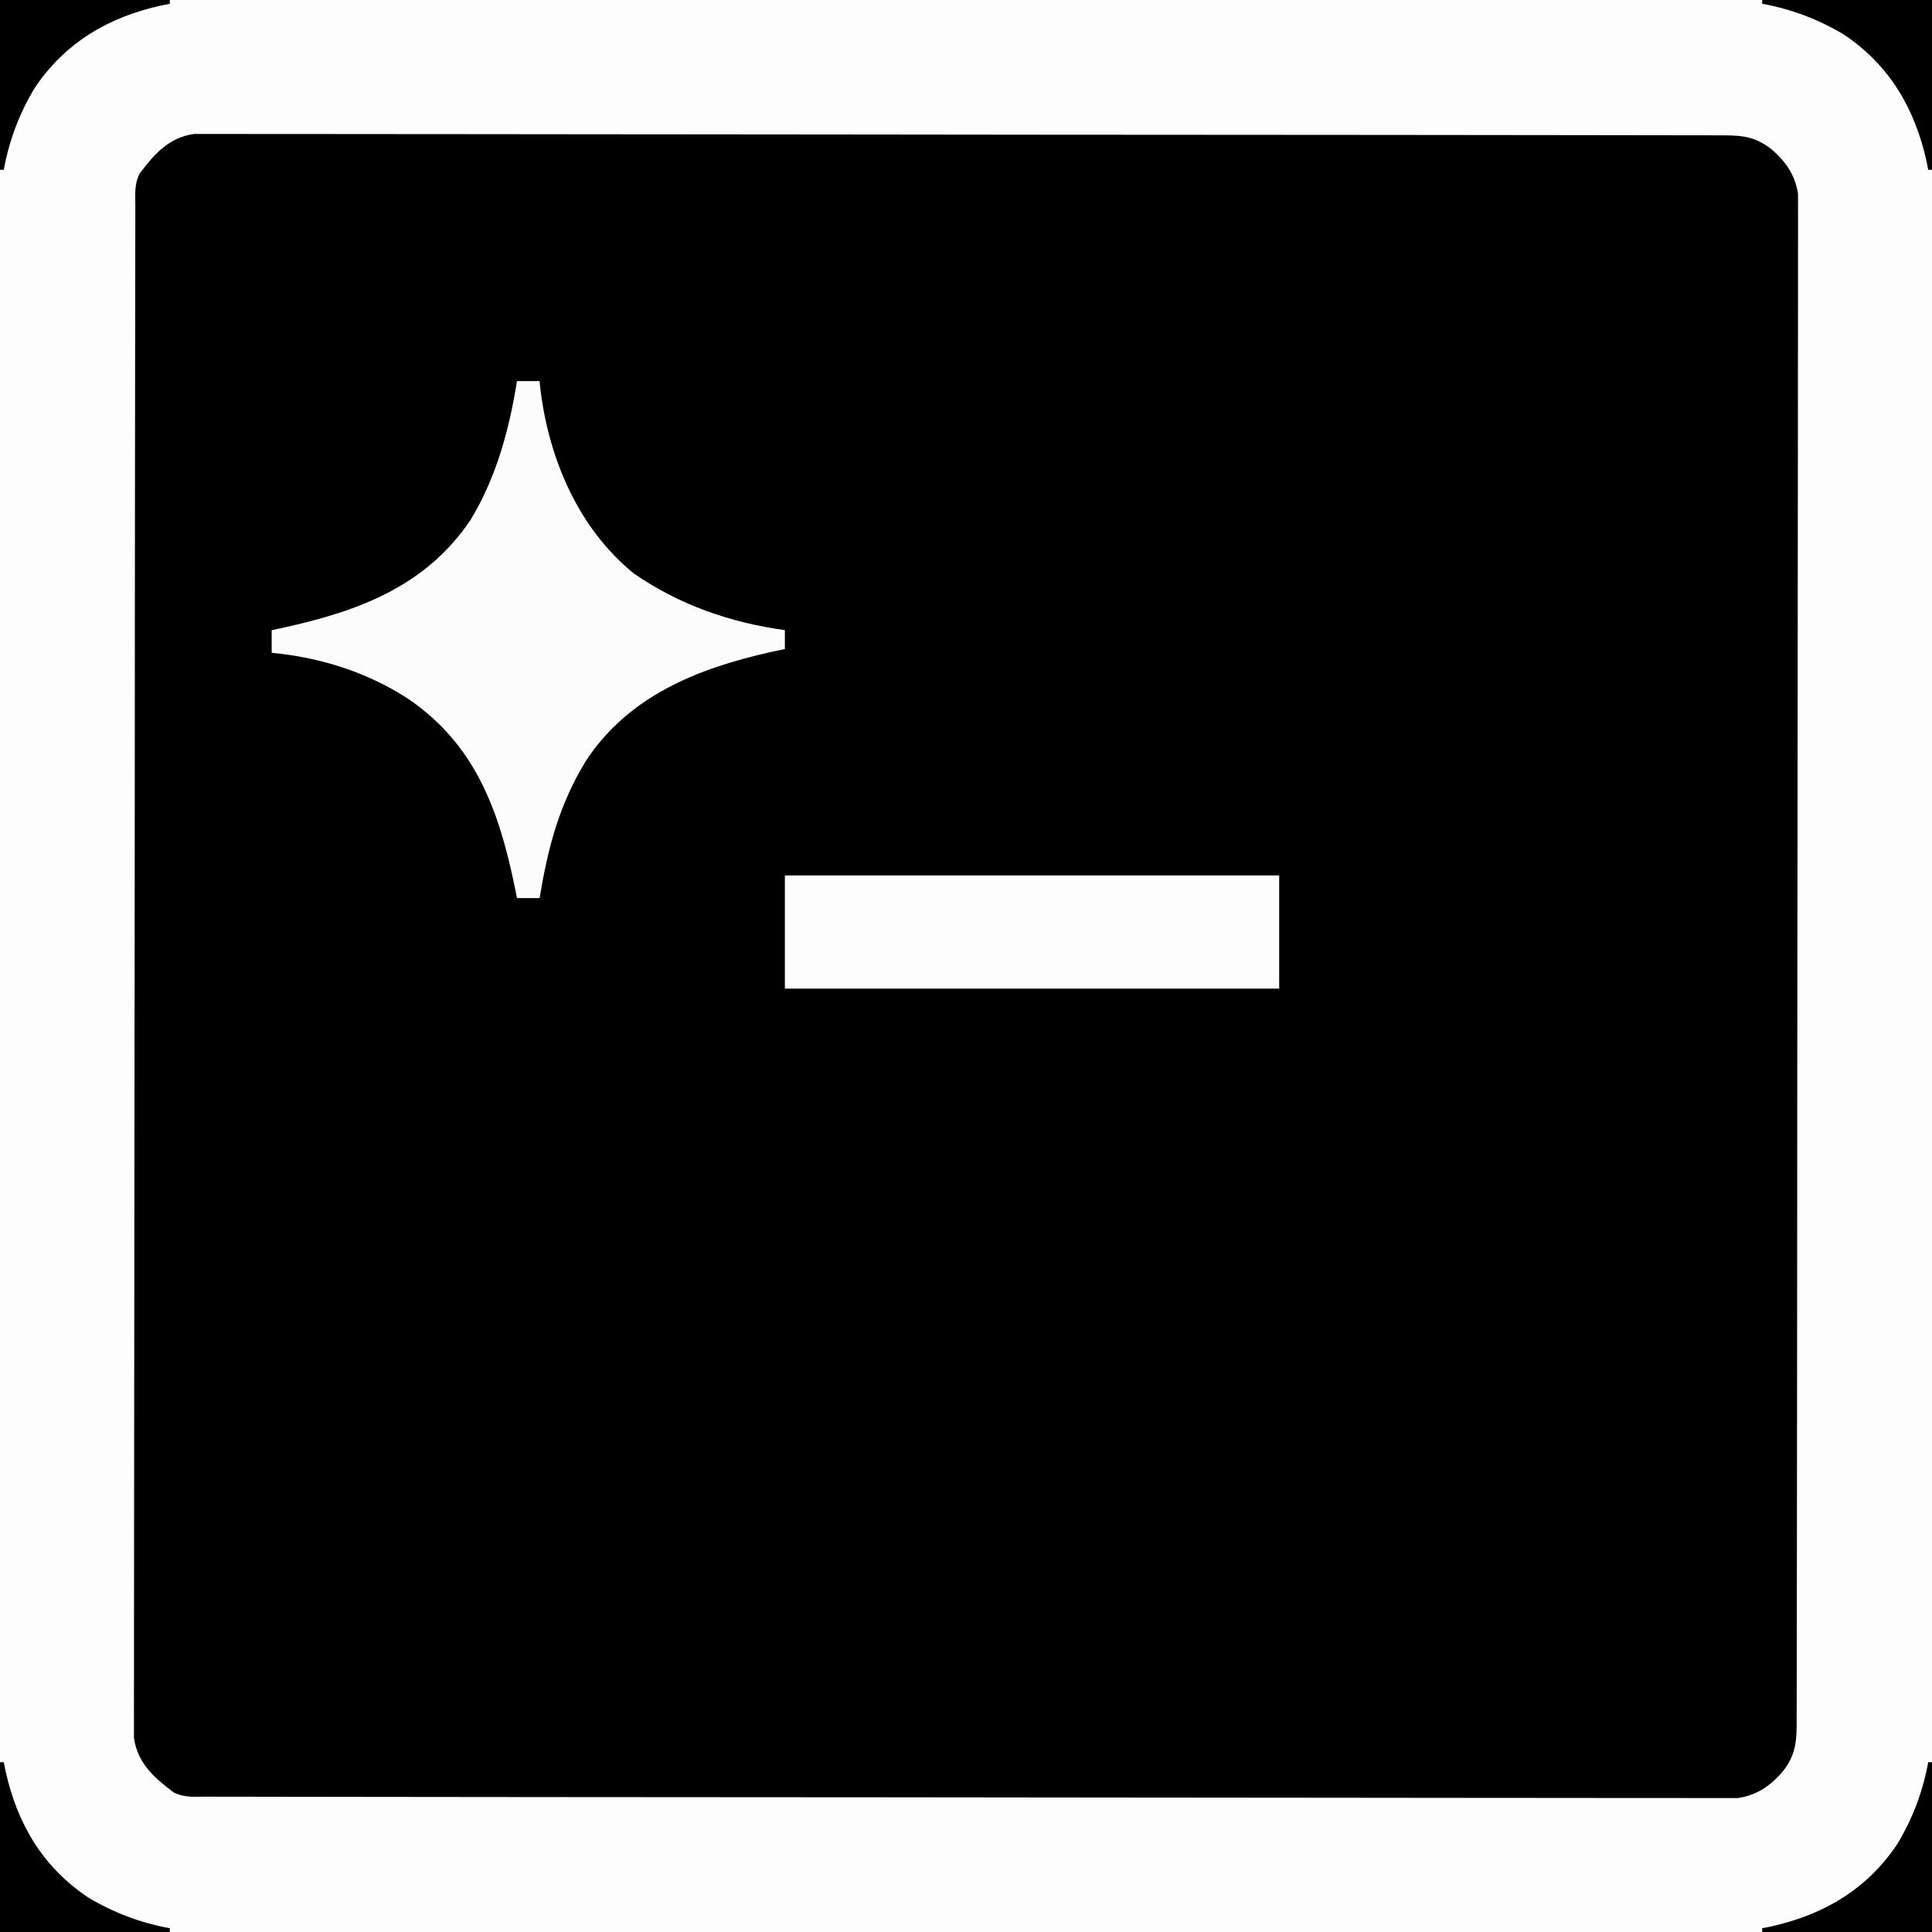
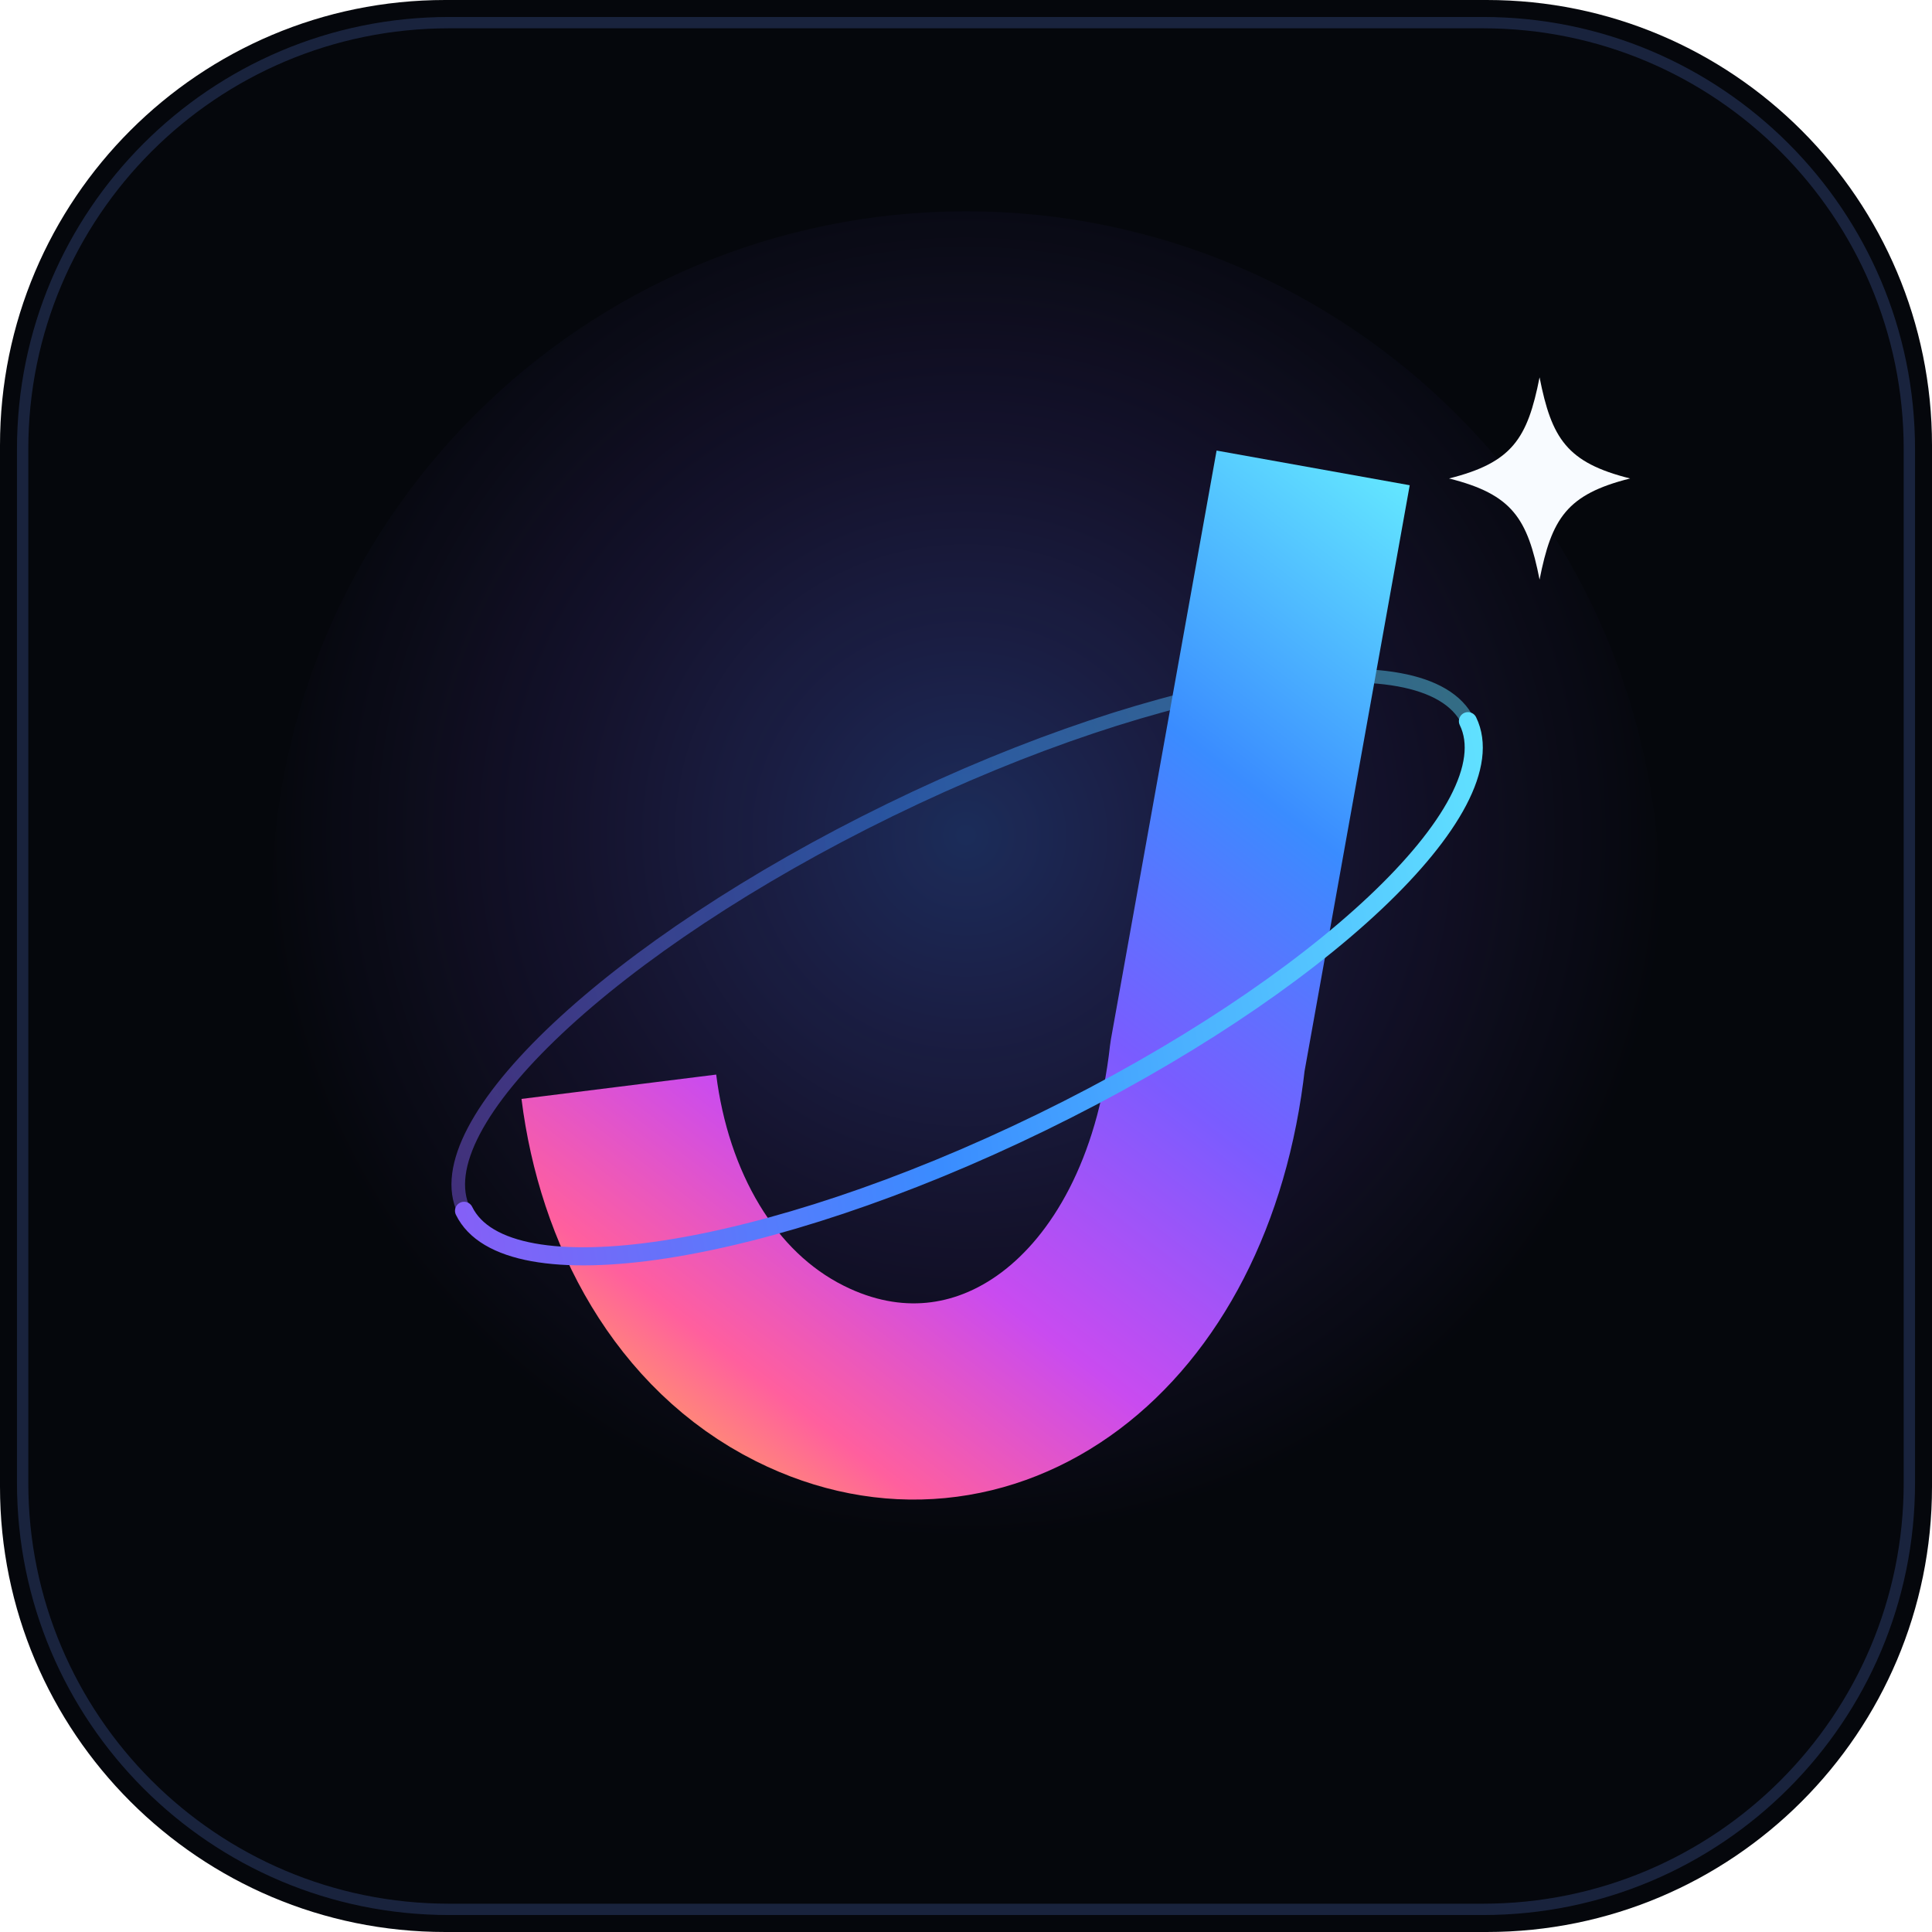
- <svg xmlns="http://www.w3.org/2000/svg" version="1.1" width="512" height="512">
-   <path d="M0 0 C168.96 0 337.92 0 512 0 C512 168.96 512 337.92 512 512 C343.04 512 174.08 512 0 512 C0 343.04 0 174.08 0 0 Z " fill="#000000" transform="translate(0,0)" />
-   <path d="M0 0 C168.96 0 337.92 0 512 0 C512 168.96 512 337.92 512 512 C343.04 512 174.08 512 0 512 C0 343.04 0 174.08 0 0 Z M37 46 C35.542 48.916 35.87 51.468 35.866 54.726 C35.863 55.429 35.861 56.132 35.859 56.856 C35.852 59.235 35.852 61.614 35.853 63.993 C35.85 65.706 35.846 67.42 35.842 69.133 C35.832 73.86 35.828 78.587 35.825 83.314 C35.821 88.405 35.812 93.496 35.803 98.586 C35.783 110.89 35.773 123.193 35.764 135.496 C35.76 141.286 35.755 147.075 35.749 152.864 C35.732 172.1 35.718 191.336 35.711 210.572 C35.709 215.567 35.707 220.561 35.705 225.556 C35.704 226.797 35.704 228.038 35.703 229.317 C35.695 249.437 35.67 269.557 35.637 289.676 C35.604 310.317 35.586 330.958 35.583 351.599 C35.581 363.195 35.572 374.79 35.547 386.385 C35.525 396.258 35.517 406.131 35.526 416.005 C35.531 421.044 35.529 426.084 35.51 431.124 C35.492 435.735 35.493 440.346 35.509 444.958 C35.511 446.628 35.507 448.299 35.495 449.969 C35.48 452.237 35.489 454.503 35.505 456.77 C35.504 458.031 35.503 459.291 35.502 460.59 C36.491 467.36 40.84 471.074 46 475 C48.916 476.458 51.468 476.13 54.726 476.134 C55.78 476.138 55.78 476.138 56.856 476.141 C59.235 476.148 61.614 476.148 63.993 476.147 C65.706 476.15 67.42 476.154 69.133 476.158 C73.86 476.168 78.587 476.172 83.314 476.175 C88.405 476.179 93.496 476.188 98.586 476.197 C110.89 476.217 123.193 476.227 135.496 476.236 C141.286 476.24 147.075 476.245 152.864 476.251 C172.1 476.268 191.336 476.282 210.572 476.289 C215.567 476.291 220.561 476.293 225.556 476.295 C227.418 476.296 227.418 476.296 229.317 476.297 C249.437 476.305 269.557 476.33 289.676 476.363 C310.317 476.396 330.958 476.414 351.599 476.417 C363.195 476.419 374.79 476.428 386.385 476.453 C396.258 476.475 406.131 476.483 416.005 476.474 C421.044 476.469 426.084 476.471 431.124 476.49 C435.735 476.508 440.346 476.507 444.958 476.491 C446.628 476.489 448.299 476.493 449.969 476.505 C452.237 476.52 454.503 476.511 456.77 476.495 C458.031 476.496 459.291 476.497 460.59 476.498 C465.743 475.745 469.553 473.011 472.812 469 C476.218 464.33 476.126 460.786 476.134 455.059 C476.137 454.357 476.139 453.655 476.141 452.932 C476.148 450.569 476.148 448.206 476.147 445.842 C476.15 444.135 476.154 442.429 476.158 440.722 C476.168 436.022 476.172 431.323 476.175 426.623 C476.179 421.558 476.188 416.493 476.197 411.428 C476.217 399.194 476.227 386.96 476.236 374.725 C476.24 368.967 476.245 363.209 476.251 357.451 C476.268 338.316 476.282 319.181 476.289 300.046 C476.291 295.08 476.293 290.114 476.295 285.148 C476.296 283.914 476.296 282.679 476.297 281.408 C476.305 261.398 476.33 241.389 476.363 221.379 C476.396 200.846 476.414 180.314 476.417 159.781 C476.419 148.249 476.428 136.716 476.453 125.183 C476.475 115.365 476.483 105.547 476.474 95.729 C476.469 90.717 476.471 85.706 476.49 80.695 C476.508 76.109 476.507 71.524 476.491 66.938 C476.489 65.277 476.493 63.617 476.505 61.956 C476.52 59.701 476.511 57.448 476.495 55.193 C476.496 53.313 476.496 53.313 476.498 51.395 C475.744 46.251 473.004 42.441 469 39.188 C464.33 35.782 460.786 35.874 455.059 35.866 C454.006 35.862 454.006 35.862 452.932 35.859 C450.569 35.852 448.206 35.852 445.842 35.853 C444.135 35.85 442.429 35.846 440.722 35.842 C436.022 35.832 431.323 35.828 426.623 35.825 C421.558 35.821 416.493 35.812 411.428 35.803 C399.194 35.783 386.96 35.773 374.725 35.764 C368.967 35.76 363.209 35.755 357.451 35.749 C338.316 35.732 319.181 35.718 300.046 35.711 C295.08 35.709 290.114 35.707 285.148 35.705 C283.297 35.704 283.297 35.704 281.408 35.703 C261.398 35.695 241.389 35.67 221.379 35.637 C200.846 35.604 180.314 35.586 159.781 35.583 C148.249 35.581 136.716 35.572 125.183 35.547 C115.365 35.525 105.547 35.517 95.729 35.526 C90.717 35.531 85.706 35.529 80.695 35.51 C76.109 35.492 71.524 35.493 66.938 35.509 C65.277 35.511 63.617 35.507 61.956 35.495 C59.701 35.48 57.448 35.489 55.193 35.505 C53.94 35.504 52.686 35.503 51.395 35.502 C44.635 36.493 40.921 40.847 37 46 Z " fill="#FDFDFD" transform="translate(0,0)" />
-   <path d="M0 0 C1.98 0 3.96 0 6 0 C6.112 1.129 6.112 1.129 6.227 2.281 C8.514 20.758 16.313 39.069 31 51 C43.084 59.324 56.465 63.975 71 66 C71 67.65 71 69.3 71 71 C69.113 71.402 69.113 71.402 67.188 71.812 C47.817 76.159 29.505 83.472 18.219 100.723 C11.132 112.358 8.197 123.735 6 137 C4.02 137 2.04 137 0 137 C-0.17 136.14 -0.34 135.28 -0.516 134.395 C-4.723 113.872 -10.943 96.372 -28.885 84.157 C-39.71 77.117 -52.191 73.208 -65 72 C-65 70.02 -65 68.04 -65 66 C-63.385 65.654 -63.385 65.654 -61.738 65.301 C-41.857 60.917 -24.135 54.33 -12.312 36.812 C-5.485 25.553 -2.054 12.916 0 0 Z " fill="#FCFCFC" transform="translate(137,101)" />
-   <path d="M0 0 C43.23 0 86.46 0 131 0 C131 9.9 131 19.8 131 30 C87.77 30 44.54 30 0 30 C0 20.1 0 10.2 0 0 Z " fill="#FDFDFD" transform="translate(208,232)" />
-   <path d="M0 0 C0.33 0 0.66 0 1 0 C1.147 0.739 1.294 1.477 1.445 2.238 C4.544 16.254 11.255 27.723 23.312 35.812 C30.113 39.889 37.206 42.575 45 44 C45 44.33 45 44.66 45 45 C30.15 45 15.3 45 0 45 C0 30.15 0 15.3 0 0 Z " fill="#000000" transform="translate(0,467)" />
-   <path d="M0 0 C0.33 0 0.66 0 1 0 C1 14.85 1 29.7 1 45 C-13.85 45 -28.7 45 -44 45 C-44 44.67 -44 44.34 -44 44 C-43.261 43.853 -42.523 43.706 -41.762 43.555 C-27.746 40.456 -16.277 33.745 -8.188 21.688 C-4.111 14.887 -1.425 7.794 0 0 Z " fill="#000000" transform="translate(511,467)" />
-   <path d="M0 0 C14.85 0 29.7 0 45 0 C45 14.85 45 29.7 45 45 C44.67 45 44.34 45 44 45 C43.853 44.261 43.706 43.523 43.555 42.762 C40.456 28.746 33.745 17.277 21.688 9.188 C14.887 5.111 7.794 2.425 0 1 C0 0.67 0 0.34 0 0 Z " fill="#000000" transform="translate(467,0)" />
-   <path d="M0 0 C14.85 0 29.7 0 45 0 C45 0.33 45 0.66 45 1 C44.261 1.147 43.523 1.294 42.762 1.445 C28.746 4.544 17.277 11.255 9.188 23.312 C5.111 30.113 2.425 37.206 1 45 C0.67 45 0.34 45 0 45 C0 30.15 0 15.3 0 0 Z " fill="#000000" transform="translate(0,0)" />
+ <svg xmlns="http://www.w3.org/2000/svg" viewBox="0 0 512 512" width="512" height="512">
+   <defs>
+     <linearGradient id="ribbon" x1="150" y1="30" x2="50" y2="160" gradientUnits="userSpaceOnUse">
+       <stop offset="0%" stop-color="#63E6FF" />
+       <stop offset="27%" stop-color="#3A8CFF" />
+       <stop offset="50%" stop-color="#7A5CFF" />
+       <stop offset="72%" stop-color="#C94BF0" />
+       <stop offset="89%" stop-color="#FF5F9E" />
+       <stop offset="100%" stop-color="#FFA45E" />
+     </linearGradient>
+     <linearGradient id="ring" x1="26" y1="78" x2="174" y2="122" gradientUnits="userSpaceOnUse">
+       <stop offset="0%" stop-color="#8B5CF6" />
+       <stop offset="45%" stop-color="#3A8CFF" />
+       <stop offset="100%" stop-color="#63E6FF" />
+     </linearGradient>
+     <radialGradient id="bloom" cx="50%" cy="45%" r="50%">
+       <stop offset="0%" stop-color="#4A7BFF" stop-opacity="0.32" />
+       <stop offset="60%" stop-color="#7A5CFF" stop-opacity="0.12" />
+       <stop offset="100%" stop-color="#7A5CFF" stop-opacity="0" />
+     </radialGradient>
+   </defs>
+   <rect width="512" height="512" rx="118" fill="#05070c" />
+   <rect x="6" y="6" width="500" height="500" rx="113" fill="none" stroke="#2A3A66" stroke-opacity="0.55" stroke-width="3" />
+   <g transform="translate(56 56) scale(2)">
+     <circle cx="100" cy="92" r="92" fill="url(#bloom)" />
+     <ellipse cx="100" cy="100" rx="74" ry="23" transform="rotate(-26 100 100)" fill="none" stroke="url(#ring)" stroke-width="1.8" opacity="0.45" />
+     <path d="M146 34L132 112C128 148 102 166 78 154C64 147 56 132 54 116" fill="none" stroke="url(#ribbon)" stroke-width="26" stroke-linecap="butt" stroke-linejoin="round" />
+     <path d="M26 100a74 23 0 00148 0" transform="rotate(-26 100 100)" fill="none" stroke="url(#ring)" stroke-width="2.4" stroke-linecap="round" />
+     <path d="M176 22c1.6 8.1 3.6 11.3 12 13.4-8.4 2.1-10.4 5.3-12 13.4-1.6-8.1-3.6-11.3-12-13.4 8.4-2.1 10.4-5.3 12-13.4Z" fill="#F8FBFF" />
+   </g>
</svg>
